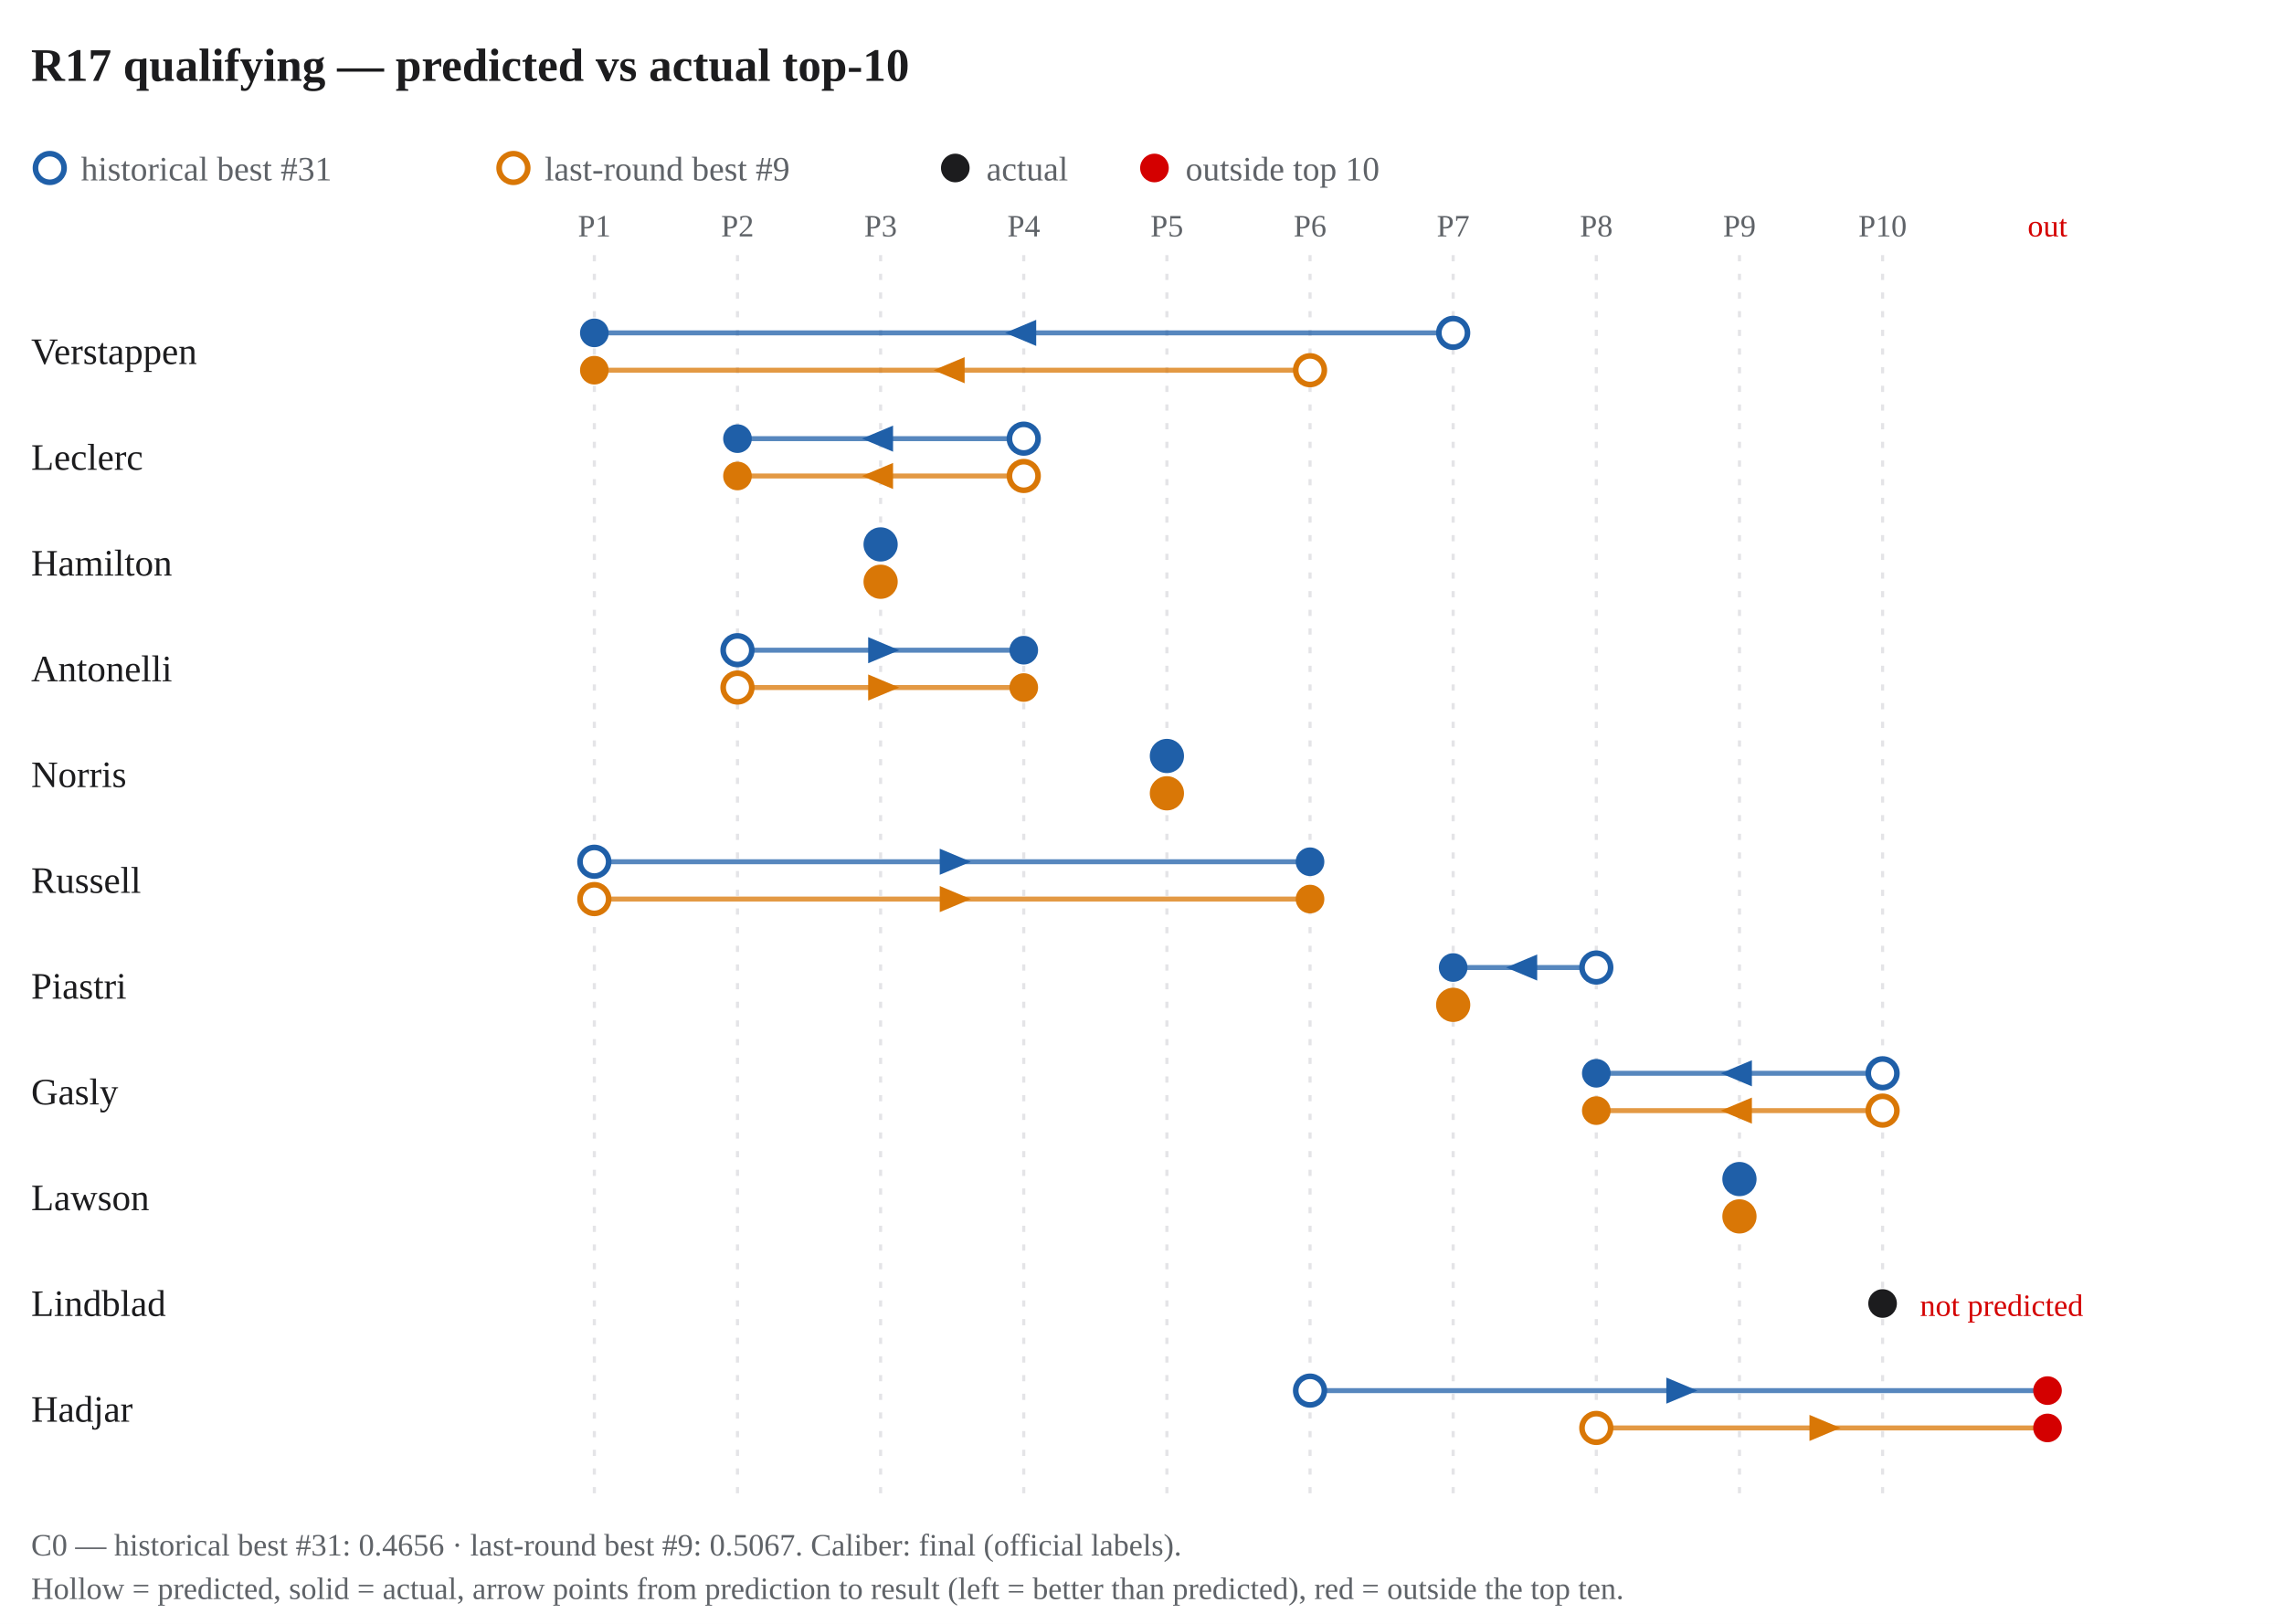
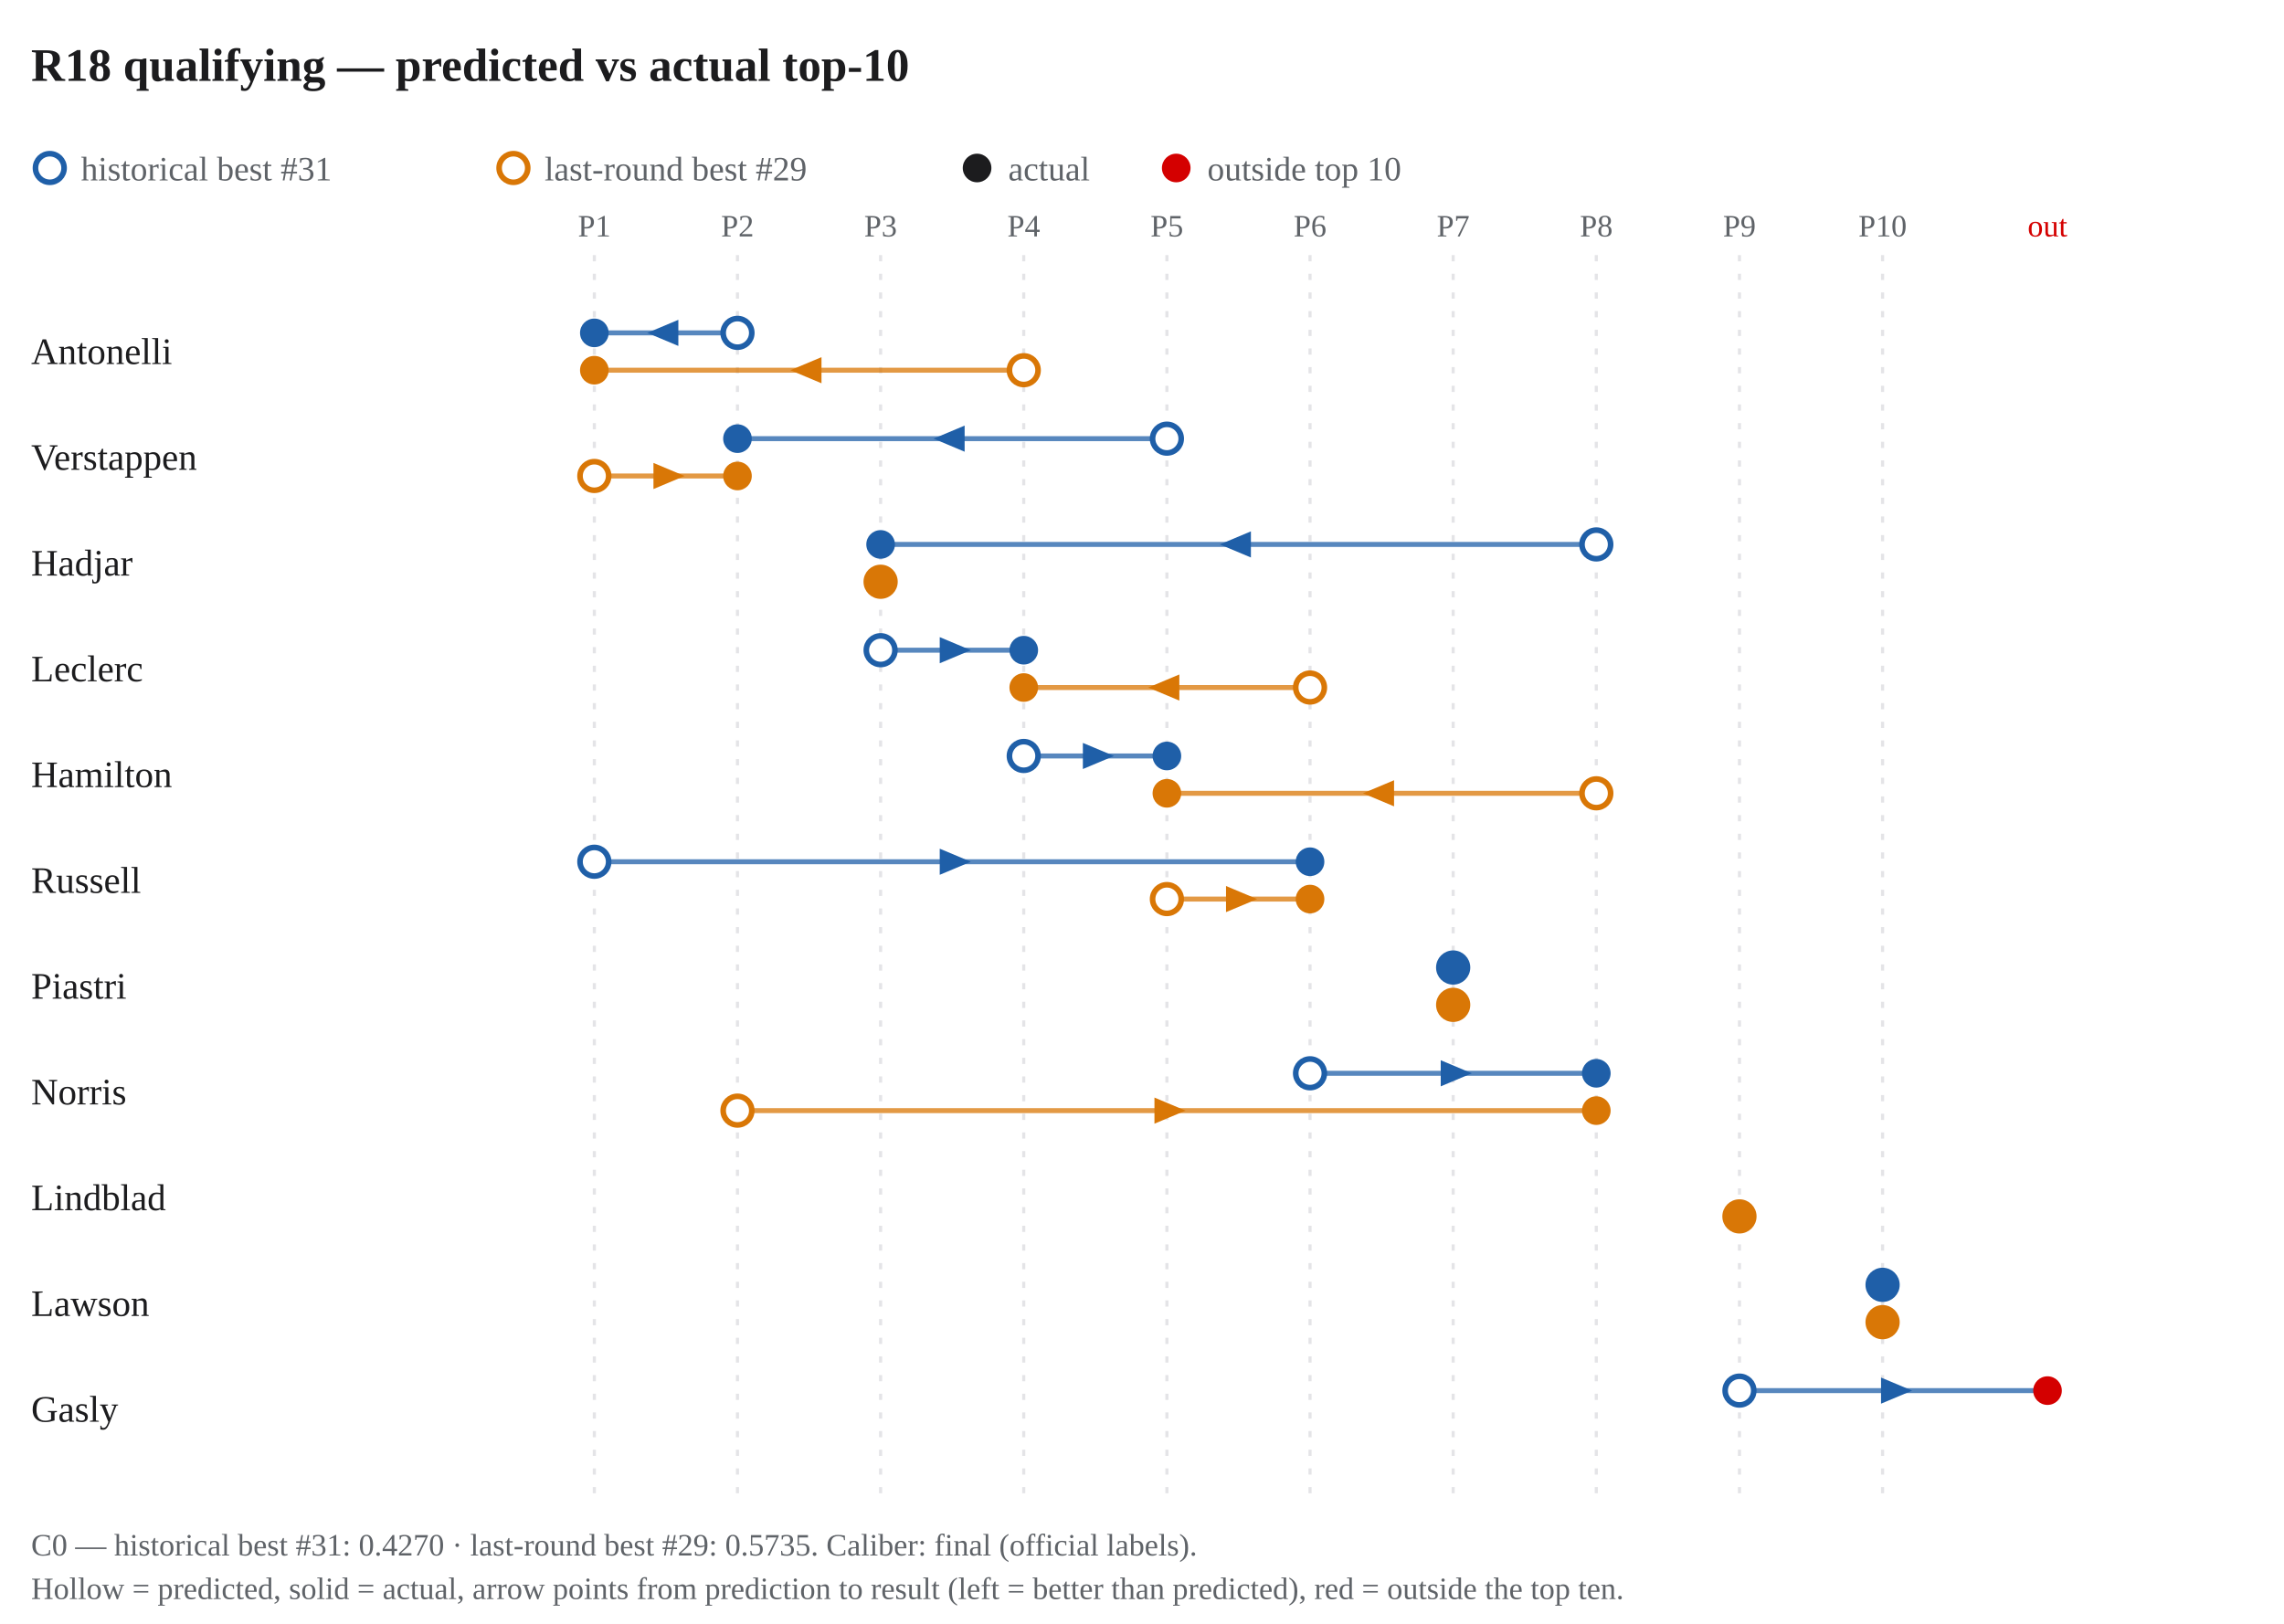
<svg xmlns="http://www.w3.org/2000/svg" width="734" height="522" viewBox="0 0 734 522">
  <rect width="734" height="522" fill="#ffffff" />
-   <text x="10" y="26" font-size="15" font-weight="700" fill="#1c1c1e">R17 qualifying — predicted vs actual top-10</text>
+   <text x="10" y="26" font-size="15" font-weight="700" fill="#1c1c1e">R18 qualifying — predicted vs actual top-10</text>
  <circle cx="16" cy="54" r="4.6" fill="#ffffff" stroke="#1f5fa8" stroke-width="1.8" />
  <text x="26" y="58" font-size="11" fill="#5f6368">historical best #31</text>
  <circle cx="165" cy="54" r="4.6" fill="#ffffff" stroke="#d97706" stroke-width="1.8" />
-   <text x="175" y="58" font-size="11" fill="#5f6368">last-round best #9</text>
-   <circle cx="307" cy="54" r="4.6" fill="#1c1c1e" />
-   <text x="317" y="58" font-size="11" fill="#5f6368">actual</text>
-   <circle cx="371" cy="54" r="4.6" fill="#d40000" />
-   <text x="381" y="58" font-size="11" fill="#5f6368">outside top 10</text>
+   <text x="175" y="58" font-size="11" fill="#5f6368">last-round best #29</text>
+   <circle cx="314" cy="54" r="4.6" fill="#1c1c1e" />
+   <text x="324" y="58" font-size="11" fill="#5f6368">actual</text>
+   <circle cx="378" cy="54" r="4.6" fill="#d40000" />
+   <text x="388" y="58" font-size="11" fill="#5f6368">outside top 10</text>
  <line x1="191.0" y1="82.0" x2="191.0" y2="482.0" stroke="#e4e4e7" stroke-width="1" stroke-dasharray="2,4" />
  <text x="191.0" y="76.0" font-size="10" fill="#5f6368" text-anchor="middle">P1</text>
  <line x1="237.0" y1="82.0" x2="237.0" y2="482.0" stroke="#e4e4e7" stroke-width="1" stroke-dasharray="2,4" />
  <text x="237.0" y="76.0" font-size="10" fill="#5f6368" text-anchor="middle">P2</text>
  <line x1="283.0" y1="82.0" x2="283.0" y2="482.0" stroke="#e4e4e7" stroke-width="1" stroke-dasharray="2,4" />
  <text x="283.0" y="76.0" font-size="10" fill="#5f6368" text-anchor="middle">P3</text>
  <line x1="329.0" y1="82.0" x2="329.0" y2="482.0" stroke="#e4e4e7" stroke-width="1" stroke-dasharray="2,4" />
  <text x="329.0" y="76.0" font-size="10" fill="#5f6368" text-anchor="middle">P4</text>
  <line x1="375.0" y1="82.0" x2="375.0" y2="482.0" stroke="#e4e4e7" stroke-width="1" stroke-dasharray="2,4" />
  <text x="375.0" y="76.0" font-size="10" fill="#5f6368" text-anchor="middle">P5</text>
  <line x1="421.0" y1="82.0" x2="421.0" y2="482.0" stroke="#e4e4e7" stroke-width="1" stroke-dasharray="2,4" />
  <text x="421.0" y="76.0" font-size="10" fill="#5f6368" text-anchor="middle">P6</text>
  <line x1="467.0" y1="82.0" x2="467.0" y2="482.0" stroke="#e4e4e7" stroke-width="1" stroke-dasharray="2,4" />
  <text x="467.0" y="76.0" font-size="10" fill="#5f6368" text-anchor="middle">P7</text>
  <line x1="513.0" y1="82.0" x2="513.0" y2="482.0" stroke="#e4e4e7" stroke-width="1" stroke-dasharray="2,4" />
  <text x="513.0" y="76.0" font-size="10" fill="#5f6368" text-anchor="middle">P8</text>
  <line x1="559.0" y1="82.0" x2="559.0" y2="482.0" stroke="#e4e4e7" stroke-width="1" stroke-dasharray="2,4" />
  <text x="559.0" y="76.0" font-size="10" fill="#5f6368" text-anchor="middle">P9</text>
  <line x1="605.0" y1="82.0" x2="605.0" y2="482.0" stroke="#e4e4e7" stroke-width="1" stroke-dasharray="2,4" />
  <text x="605.0" y="76.0" font-size="10" fill="#5f6368" text-anchor="middle">P10</text>
  <text x="658.0" y="76.0" font-size="10" fill="#d40000" text-anchor="middle">out</text>
-   <text x="10" y="117.0" font-size="12" fill="#1c1c1e">Verstappen</text>
-   <line x1="467.0" y1="107.0" x2="191.0" y2="107.0" stroke="#1f5fa8" stroke-width="1.6" opacity="0.75" />
-   <polygon points="323.0,107.0 333.0,102.8 333.0,111.2" fill="#1f5fa8" />
-   <circle cx="467.0" cy="107.0" r="4.6" fill="#ffffff" stroke="#1f5fa8" stroke-width="1.8" />
+   <text x="10" y="117.0" font-size="12" fill="#1c1c1e">Antonelli</text>
+   <line x1="237.0" y1="107.0" x2="191.0" y2="107.0" stroke="#1f5fa8" stroke-width="1.6" opacity="0.75" />
+   <polygon points="208.0,107.0 218.0,102.8 218.0,111.2" fill="#1f5fa8" />
+   <circle cx="237.0" cy="107.0" r="4.6" fill="#ffffff" stroke="#1f5fa8" stroke-width="1.8" />
  <circle cx="191.0" cy="107.0" r="4.6" fill="#1f5fa8" />
-   <line x1="421.0" y1="119.0" x2="191.0" y2="119.0" stroke="#d97706" stroke-width="1.6" opacity="0.75" />
-   <polygon points="300.0,119.0 310.0,114.8 310.0,123.2" fill="#d97706" />
-   <circle cx="421.0" cy="119.0" r="4.6" fill="#ffffff" stroke="#d97706" stroke-width="1.8" />
+   <line x1="329.0" y1="119.0" x2="191.0" y2="119.0" stroke="#d97706" stroke-width="1.6" opacity="0.75" />
+   <polygon points="254.0,119.0 264.0,114.8 264.0,123.2" fill="#d97706" />
+   <circle cx="329.0" cy="119.0" r="4.6" fill="#ffffff" stroke="#d97706" stroke-width="1.8" />
  <circle cx="191.0" cy="119.0" r="4.6" fill="#d97706" />
-   <text x="10" y="151.0" font-size="12" fill="#1c1c1e">Leclerc</text>
-   <line x1="329.0" y1="141.0" x2="237.0" y2="141.0" stroke="#1f5fa8" stroke-width="1.6" opacity="0.75" />
-   <polygon points="277.0,141.0 287.0,136.8 287.0,145.2" fill="#1f5fa8" />
-   <circle cx="329.0" cy="141.0" r="4.6" fill="#ffffff" stroke="#1f5fa8" stroke-width="1.8" />
+   <text x="10" y="151.0" font-size="12" fill="#1c1c1e">Verstappen</text>
+   <line x1="375.0" y1="141.0" x2="237.0" y2="141.0" stroke="#1f5fa8" stroke-width="1.6" opacity="0.75" />
+   <polygon points="300.0,141.0 310.0,136.8 310.0,145.2" fill="#1f5fa8" />
+   <circle cx="375.0" cy="141.0" r="4.6" fill="#ffffff" stroke="#1f5fa8" stroke-width="1.8" />
  <circle cx="237.0" cy="141.0" r="4.6" fill="#1f5fa8" />
-   <line x1="329.0" y1="153.0" x2="237.0" y2="153.0" stroke="#d97706" stroke-width="1.6" opacity="0.75" />
-   <polygon points="277.0,153.0 287.0,148.8 287.0,157.2" fill="#d97706" />
-   <circle cx="329.0" cy="153.0" r="4.6" fill="#ffffff" stroke="#d97706" stroke-width="1.8" />
+   <line x1="191.0" y1="153.0" x2="237.0" y2="153.0" stroke="#d97706" stroke-width="1.6" opacity="0.75" />
+   <polygon points="220.0,153.0 210.0,148.8 210.0,157.2" fill="#d97706" />
+   <circle cx="191.0" cy="153.0" r="4.6" fill="#ffffff" stroke="#d97706" stroke-width="1.8" />
  <circle cx="237.0" cy="153.0" r="4.6" fill="#d97706" />
-   <text x="10" y="185.0" font-size="12" fill="#1c1c1e">Hamilton</text>
-   <line x1="283.0" y1="175.0" x2="283.0" y2="175.0" stroke="#1f5fa8" stroke-width="1.6" opacity="0.75" />
-   <circle cx="283.0" cy="175.0" r="4.6" fill="#ffffff" stroke="#1f5fa8" stroke-width="1.8" />
+   <text x="10" y="185.0" font-size="12" fill="#1c1c1e">Hadjar</text>
+   <line x1="513.0" y1="175.0" x2="283.0" y2="175.0" stroke="#1f5fa8" stroke-width="1.6" opacity="0.75" />
+   <polygon points="392.0,175.0 402.0,170.8 402.0,179.2" fill="#1f5fa8" />
+   <circle cx="513.0" cy="175.0" r="4.6" fill="#ffffff" stroke="#1f5fa8" stroke-width="1.8" />
  <circle cx="283.0" cy="175.0" r="4.6" fill="#1f5fa8" />
  <line x1="283.0" y1="187.0" x2="283.0" y2="187.0" stroke="#d97706" stroke-width="1.6" opacity="0.75" />
  <circle cx="283.0" cy="187.0" r="4.6" fill="#ffffff" stroke="#d97706" stroke-width="1.8" />
  <circle cx="283.0" cy="187.0" r="4.6" fill="#d97706" />
-   <text x="10" y="219.0" font-size="12" fill="#1c1c1e">Antonelli</text>
-   <line x1="237.0" y1="209.0" x2="329.0" y2="209.0" stroke="#1f5fa8" stroke-width="1.6" opacity="0.75" />
-   <polygon points="289.0,209.0 279.0,204.8 279.0,213.2" fill="#1f5fa8" />
-   <circle cx="237.0" cy="209.0" r="4.6" fill="#ffffff" stroke="#1f5fa8" stroke-width="1.8" />
+   <text x="10" y="219.0" font-size="12" fill="#1c1c1e">Leclerc</text>
+   <line x1="283.0" y1="209.0" x2="329.0" y2="209.0" stroke="#1f5fa8" stroke-width="1.6" opacity="0.75" />
+   <polygon points="312.0,209.0 302.0,204.8 302.0,213.2" fill="#1f5fa8" />
+   <circle cx="283.0" cy="209.0" r="4.6" fill="#ffffff" stroke="#1f5fa8" stroke-width="1.8" />
  <circle cx="329.0" cy="209.0" r="4.6" fill="#1f5fa8" />
-   <line x1="237.0" y1="221.0" x2="329.0" y2="221.0" stroke="#d97706" stroke-width="1.6" opacity="0.75" />
-   <polygon points="289.0,221.0 279.0,216.8 279.0,225.2" fill="#d97706" />
-   <circle cx="237.0" cy="221.0" r="4.6" fill="#ffffff" stroke="#d97706" stroke-width="1.8" />
+   <line x1="421.0" y1="221.0" x2="329.0" y2="221.0" stroke="#d97706" stroke-width="1.6" opacity="0.75" />
+   <polygon points="369.0,221.0 379.0,216.8 379.0,225.2" fill="#d97706" />
+   <circle cx="421.0" cy="221.0" r="4.6" fill="#ffffff" stroke="#d97706" stroke-width="1.8" />
  <circle cx="329.0" cy="221.0" r="4.6" fill="#d97706" />
-   <text x="10" y="253.0" font-size="12" fill="#1c1c1e">Norris</text>
-   <line x1="375.0" y1="243.0" x2="375.0" y2="243.0" stroke="#1f5fa8" stroke-width="1.6" opacity="0.75" />
-   <circle cx="375.0" cy="243.0" r="4.6" fill="#ffffff" stroke="#1f5fa8" stroke-width="1.8" />
+   <text x="10" y="253.0" font-size="12" fill="#1c1c1e">Hamilton</text>
+   <line x1="329.0" y1="243.0" x2="375.0" y2="243.0" stroke="#1f5fa8" stroke-width="1.6" opacity="0.75" />
+   <polygon points="358.0,243.0 348.0,238.8 348.0,247.2" fill="#1f5fa8" />
+   <circle cx="329.0" cy="243.0" r="4.6" fill="#ffffff" stroke="#1f5fa8" stroke-width="1.8" />
  <circle cx="375.0" cy="243.0" r="4.6" fill="#1f5fa8" />
-   <line x1="375.0" y1="255.0" x2="375.0" y2="255.0" stroke="#d97706" stroke-width="1.6" opacity="0.75" />
-   <circle cx="375.0" cy="255.0" r="4.6" fill="#ffffff" stroke="#d97706" stroke-width="1.8" />
+   <line x1="513.0" y1="255.0" x2="375.0" y2="255.0" stroke="#d97706" stroke-width="1.6" opacity="0.75" />
+   <polygon points="438.0,255.0 448.0,250.8 448.0,259.2" fill="#d97706" />
+   <circle cx="513.0" cy="255.0" r="4.6" fill="#ffffff" stroke="#d97706" stroke-width="1.8" />
  <circle cx="375.0" cy="255.0" r="4.6" fill="#d97706" />
  <text x="10" y="287.0" font-size="12" fill="#1c1c1e">Russell</text>
  <line x1="191.0" y1="277.0" x2="421.0" y2="277.0" stroke="#1f5fa8" stroke-width="1.6" opacity="0.75" />
  <polygon points="312.0,277.0 302.0,272.8 302.0,281.2" fill="#1f5fa8" />
  <circle cx="191.0" cy="277.0" r="4.6" fill="#ffffff" stroke="#1f5fa8" stroke-width="1.8" />
  <circle cx="421.0" cy="277.0" r="4.6" fill="#1f5fa8" />
-   <line x1="191.0" y1="289.0" x2="421.0" y2="289.0" stroke="#d97706" stroke-width="1.6" opacity="0.75" />
-   <polygon points="312.0,289.0 302.0,284.8 302.0,293.2" fill="#d97706" />
-   <circle cx="191.0" cy="289.0" r="4.6" fill="#ffffff" stroke="#d97706" stroke-width="1.8" />
+   <line x1="375.0" y1="289.0" x2="421.0" y2="289.0" stroke="#d97706" stroke-width="1.6" opacity="0.75" />
+   <polygon points="404.0,289.0 394.0,284.8 394.0,293.2" fill="#d97706" />
+   <circle cx="375.0" cy="289.0" r="4.6" fill="#ffffff" stroke="#d97706" stroke-width="1.8" />
  <circle cx="421.0" cy="289.0" r="4.6" fill="#d97706" />
  <text x="10" y="321.0" font-size="12" fill="#1c1c1e">Piastri</text>
-   <line x1="513.0" y1="311.0" x2="467.0" y2="311.0" stroke="#1f5fa8" stroke-width="1.6" opacity="0.75" />
-   <polygon points="484.0,311.0 494.0,306.8 494.0,315.2" fill="#1f5fa8" />
-   <circle cx="513.0" cy="311.0" r="4.6" fill="#ffffff" stroke="#1f5fa8" stroke-width="1.8" />
+   <line x1="467.0" y1="311.0" x2="467.0" y2="311.0" stroke="#1f5fa8" stroke-width="1.6" opacity="0.75" />
+   <circle cx="467.0" cy="311.0" r="4.6" fill="#ffffff" stroke="#1f5fa8" stroke-width="1.8" />
  <circle cx="467.0" cy="311.0" r="4.6" fill="#1f5fa8" />
  <line x1="467.0" y1="323.0" x2="467.0" y2="323.0" stroke="#d97706" stroke-width="1.6" opacity="0.75" />
  <circle cx="467.0" cy="323.0" r="4.6" fill="#ffffff" stroke="#d97706" stroke-width="1.8" />
  <circle cx="467.0" cy="323.0" r="4.6" fill="#d97706" />
-   <text x="10" y="355.0" font-size="12" fill="#1c1c1e">Gasly</text>
-   <line x1="605.0" y1="345.0" x2="513.0" y2="345.0" stroke="#1f5fa8" stroke-width="1.6" opacity="0.75" />
-   <polygon points="553.0,345.0 563.0,340.8 563.0,349.2" fill="#1f5fa8" />
-   <circle cx="605.0" cy="345.0" r="4.6" fill="#ffffff" stroke="#1f5fa8" stroke-width="1.8" />
+   <text x="10" y="355.0" font-size="12" fill="#1c1c1e">Norris</text>
+   <line x1="421.0" y1="345.0" x2="513.0" y2="345.0" stroke="#1f5fa8" stroke-width="1.6" opacity="0.75" />
+   <polygon points="473.0,345.0 463.0,340.8 463.0,349.2" fill="#1f5fa8" />
+   <circle cx="421.0" cy="345.0" r="4.6" fill="#ffffff" stroke="#1f5fa8" stroke-width="1.8" />
  <circle cx="513.0" cy="345.0" r="4.6" fill="#1f5fa8" />
-   <line x1="605.0" y1="357.0" x2="513.0" y2="357.0" stroke="#d97706" stroke-width="1.6" opacity="0.75" />
-   <polygon points="553.0,357.0 563.0,352.8 563.0,361.2" fill="#d97706" />
-   <circle cx="605.0" cy="357.0" r="4.6" fill="#ffffff" stroke="#d97706" stroke-width="1.8" />
+   <line x1="237.0" y1="357.0" x2="513.0" y2="357.0" stroke="#d97706" stroke-width="1.6" opacity="0.75" />
+   <polygon points="381.0,357.0 371.0,352.8 371.0,361.2" fill="#d97706" />
+   <circle cx="237.0" cy="357.0" r="4.6" fill="#ffffff" stroke="#d97706" stroke-width="1.8" />
  <circle cx="513.0" cy="357.0" r="4.6" fill="#d97706" />
-   <text x="10" y="389.0" font-size="12" fill="#1c1c1e">Lawson</text>
-   <line x1="559.0" y1="379.0" x2="559.0" y2="379.0" stroke="#1f5fa8" stroke-width="1.6" opacity="0.75" />
-   <circle cx="559.0" cy="379.0" r="4.6" fill="#ffffff" stroke="#1f5fa8" stroke-width="1.8" />
-   <circle cx="559.0" cy="379.0" r="4.6" fill="#1f5fa8" />
+   <text x="10" y="389.0" font-size="12" fill="#1c1c1e">Lindblad</text>
  <line x1="559.0" y1="391.0" x2="559.0" y2="391.0" stroke="#d97706" stroke-width="1.6" opacity="0.75" />
  <circle cx="559.0" cy="391.0" r="4.6" fill="#ffffff" stroke="#d97706" stroke-width="1.8" />
  <circle cx="559.0" cy="391.0" r="4.6" fill="#d97706" />
-   <text x="10" y="423.0" font-size="12" fill="#1c1c1e">Lindblad</text>
-   <circle cx="605.0" cy="419.0" r="4.6" fill="#1c1c1e" />
-   <text x="617.0" y="423.0" font-size="10" fill="#d40000">not predicted</text>
-   <text x="10" y="457.0" font-size="12" fill="#1c1c1e">Hadjar</text>
-   <line x1="421.0" y1="447.0" x2="658.0" y2="447.0" stroke="#1f5fa8" stroke-width="1.6" opacity="0.75" />
-   <polygon points="545.5,447.0 535.5,442.8 535.5,451.2" fill="#1f5fa8" />
-   <circle cx="421.0" cy="447.0" r="4.6" fill="#ffffff" stroke="#1f5fa8" stroke-width="1.8" />
+   <text x="10" y="423.0" font-size="12" fill="#1c1c1e">Lawson</text>
+   <line x1="605.0" y1="413.0" x2="605.0" y2="413.0" stroke="#1f5fa8" stroke-width="1.6" opacity="0.75" />
+   <circle cx="605.0" cy="413.0" r="4.6" fill="#ffffff" stroke="#1f5fa8" stroke-width="1.8" />
+   <circle cx="605.0" cy="413.0" r="4.6" fill="#1f5fa8" />
+   <line x1="605.0" y1="425.0" x2="605.0" y2="425.0" stroke="#d97706" stroke-width="1.6" opacity="0.75" />
+   <circle cx="605.0" cy="425.0" r="4.6" fill="#ffffff" stroke="#d97706" stroke-width="1.8" />
+   <circle cx="605.0" cy="425.0" r="4.6" fill="#d97706" />
+   <text x="10" y="457.0" font-size="12" fill="#1c1c1e">Gasly</text>
+   <line x1="559.0" y1="447.0" x2="658.0" y2="447.0" stroke="#1f5fa8" stroke-width="1.6" opacity="0.75" />
+   <polygon points="614.5,447.0 604.5,442.8 604.5,451.2" fill="#1f5fa8" />
+   <circle cx="559.0" cy="447.0" r="4.6" fill="#ffffff" stroke="#1f5fa8" stroke-width="1.8" />
  <circle cx="658.0" cy="447.0" r="4.6" fill="#d40000" />
-   <line x1="513.0" y1="459.0" x2="658.0" y2="459.0" stroke="#d97706" stroke-width="1.6" opacity="0.75" />
-   <polygon points="591.5,459.0 581.5,454.8 581.5,463.2" fill="#d97706" />
-   <circle cx="513.0" cy="459.0" r="4.6" fill="#ffffff" stroke="#d97706" stroke-width="1.8" />
-   <circle cx="658.0" cy="459.0" r="4.6" fill="#d40000" />
-   <text x="10" y="500" font-size="10" fill="#5f6368">C0 — historical best #31: 0.4656 · last-round best #9: 0.5067. Caliber: final (official labels).</text>
+   <text x="10" y="500" font-size="10" fill="#5f6368">C0 — historical best #31: 0.4270 · last-round best #29: 0.5735. Caliber: final (official labels).</text>
  <text x="10" y="514" font-size="10" fill="#5f6368">Hollow = predicted, solid = actual, arrow points from prediction to result (left = better than predicted), red = outside the top ten.</text>
</svg>
